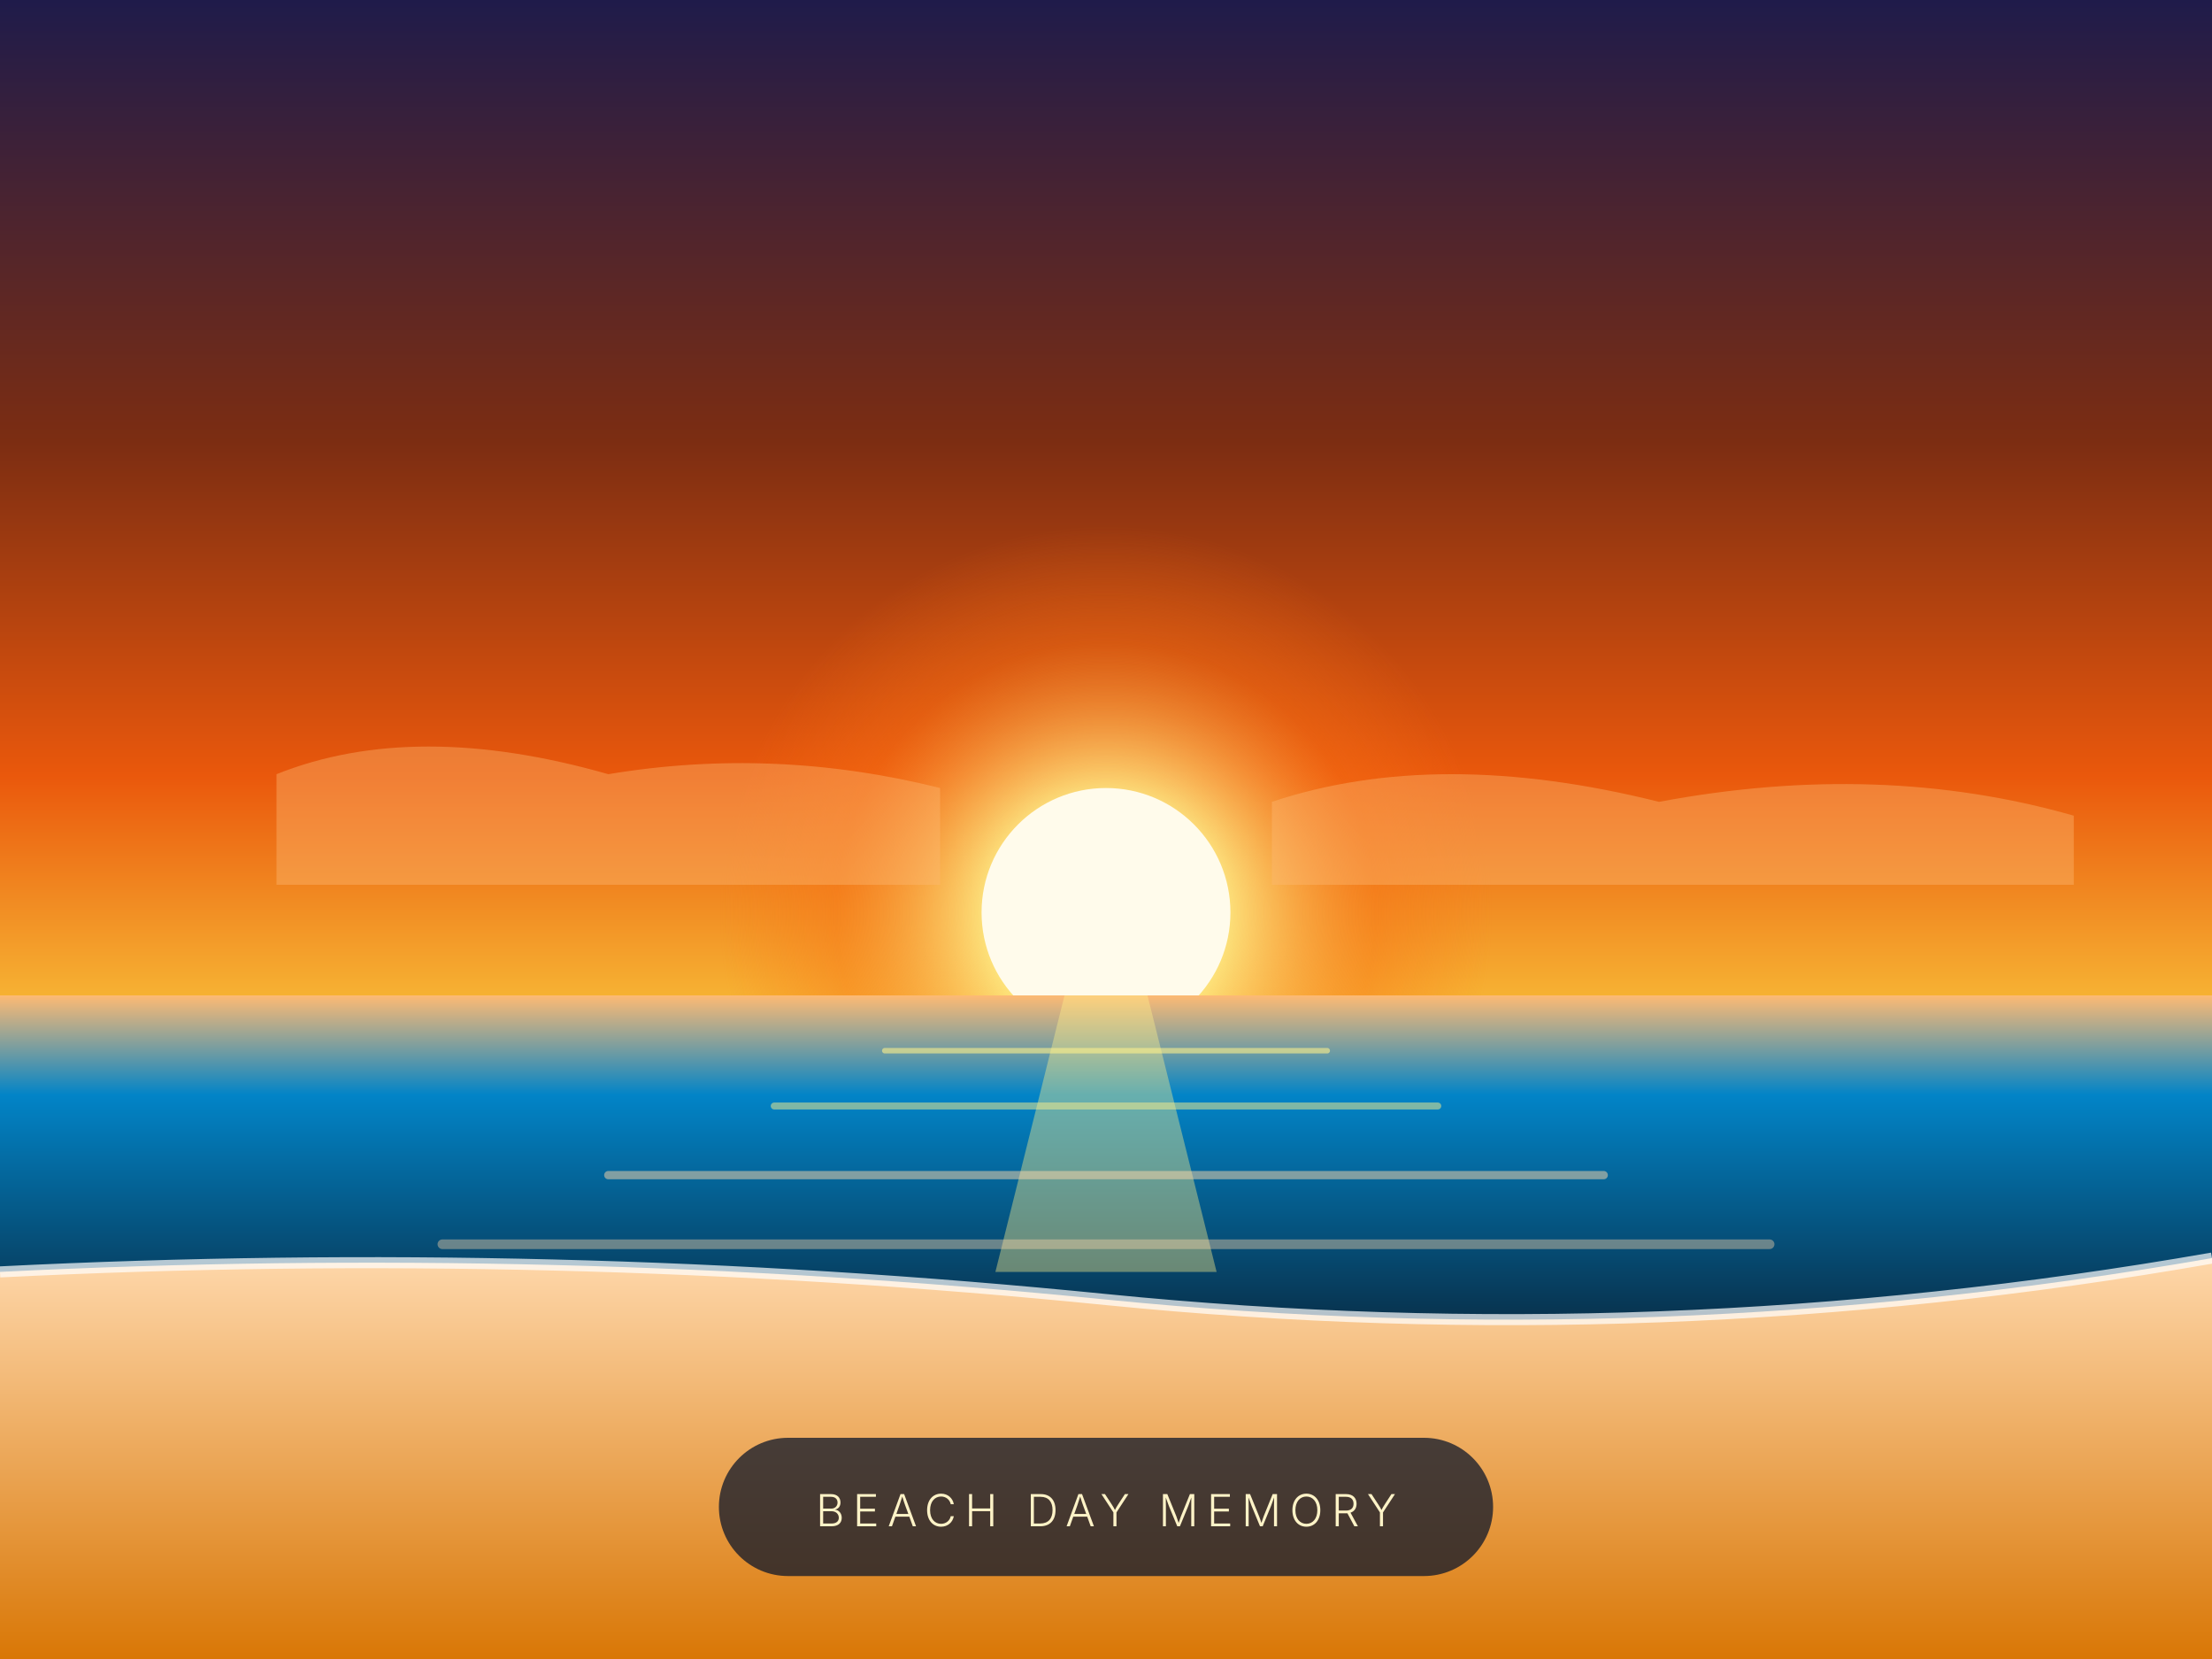
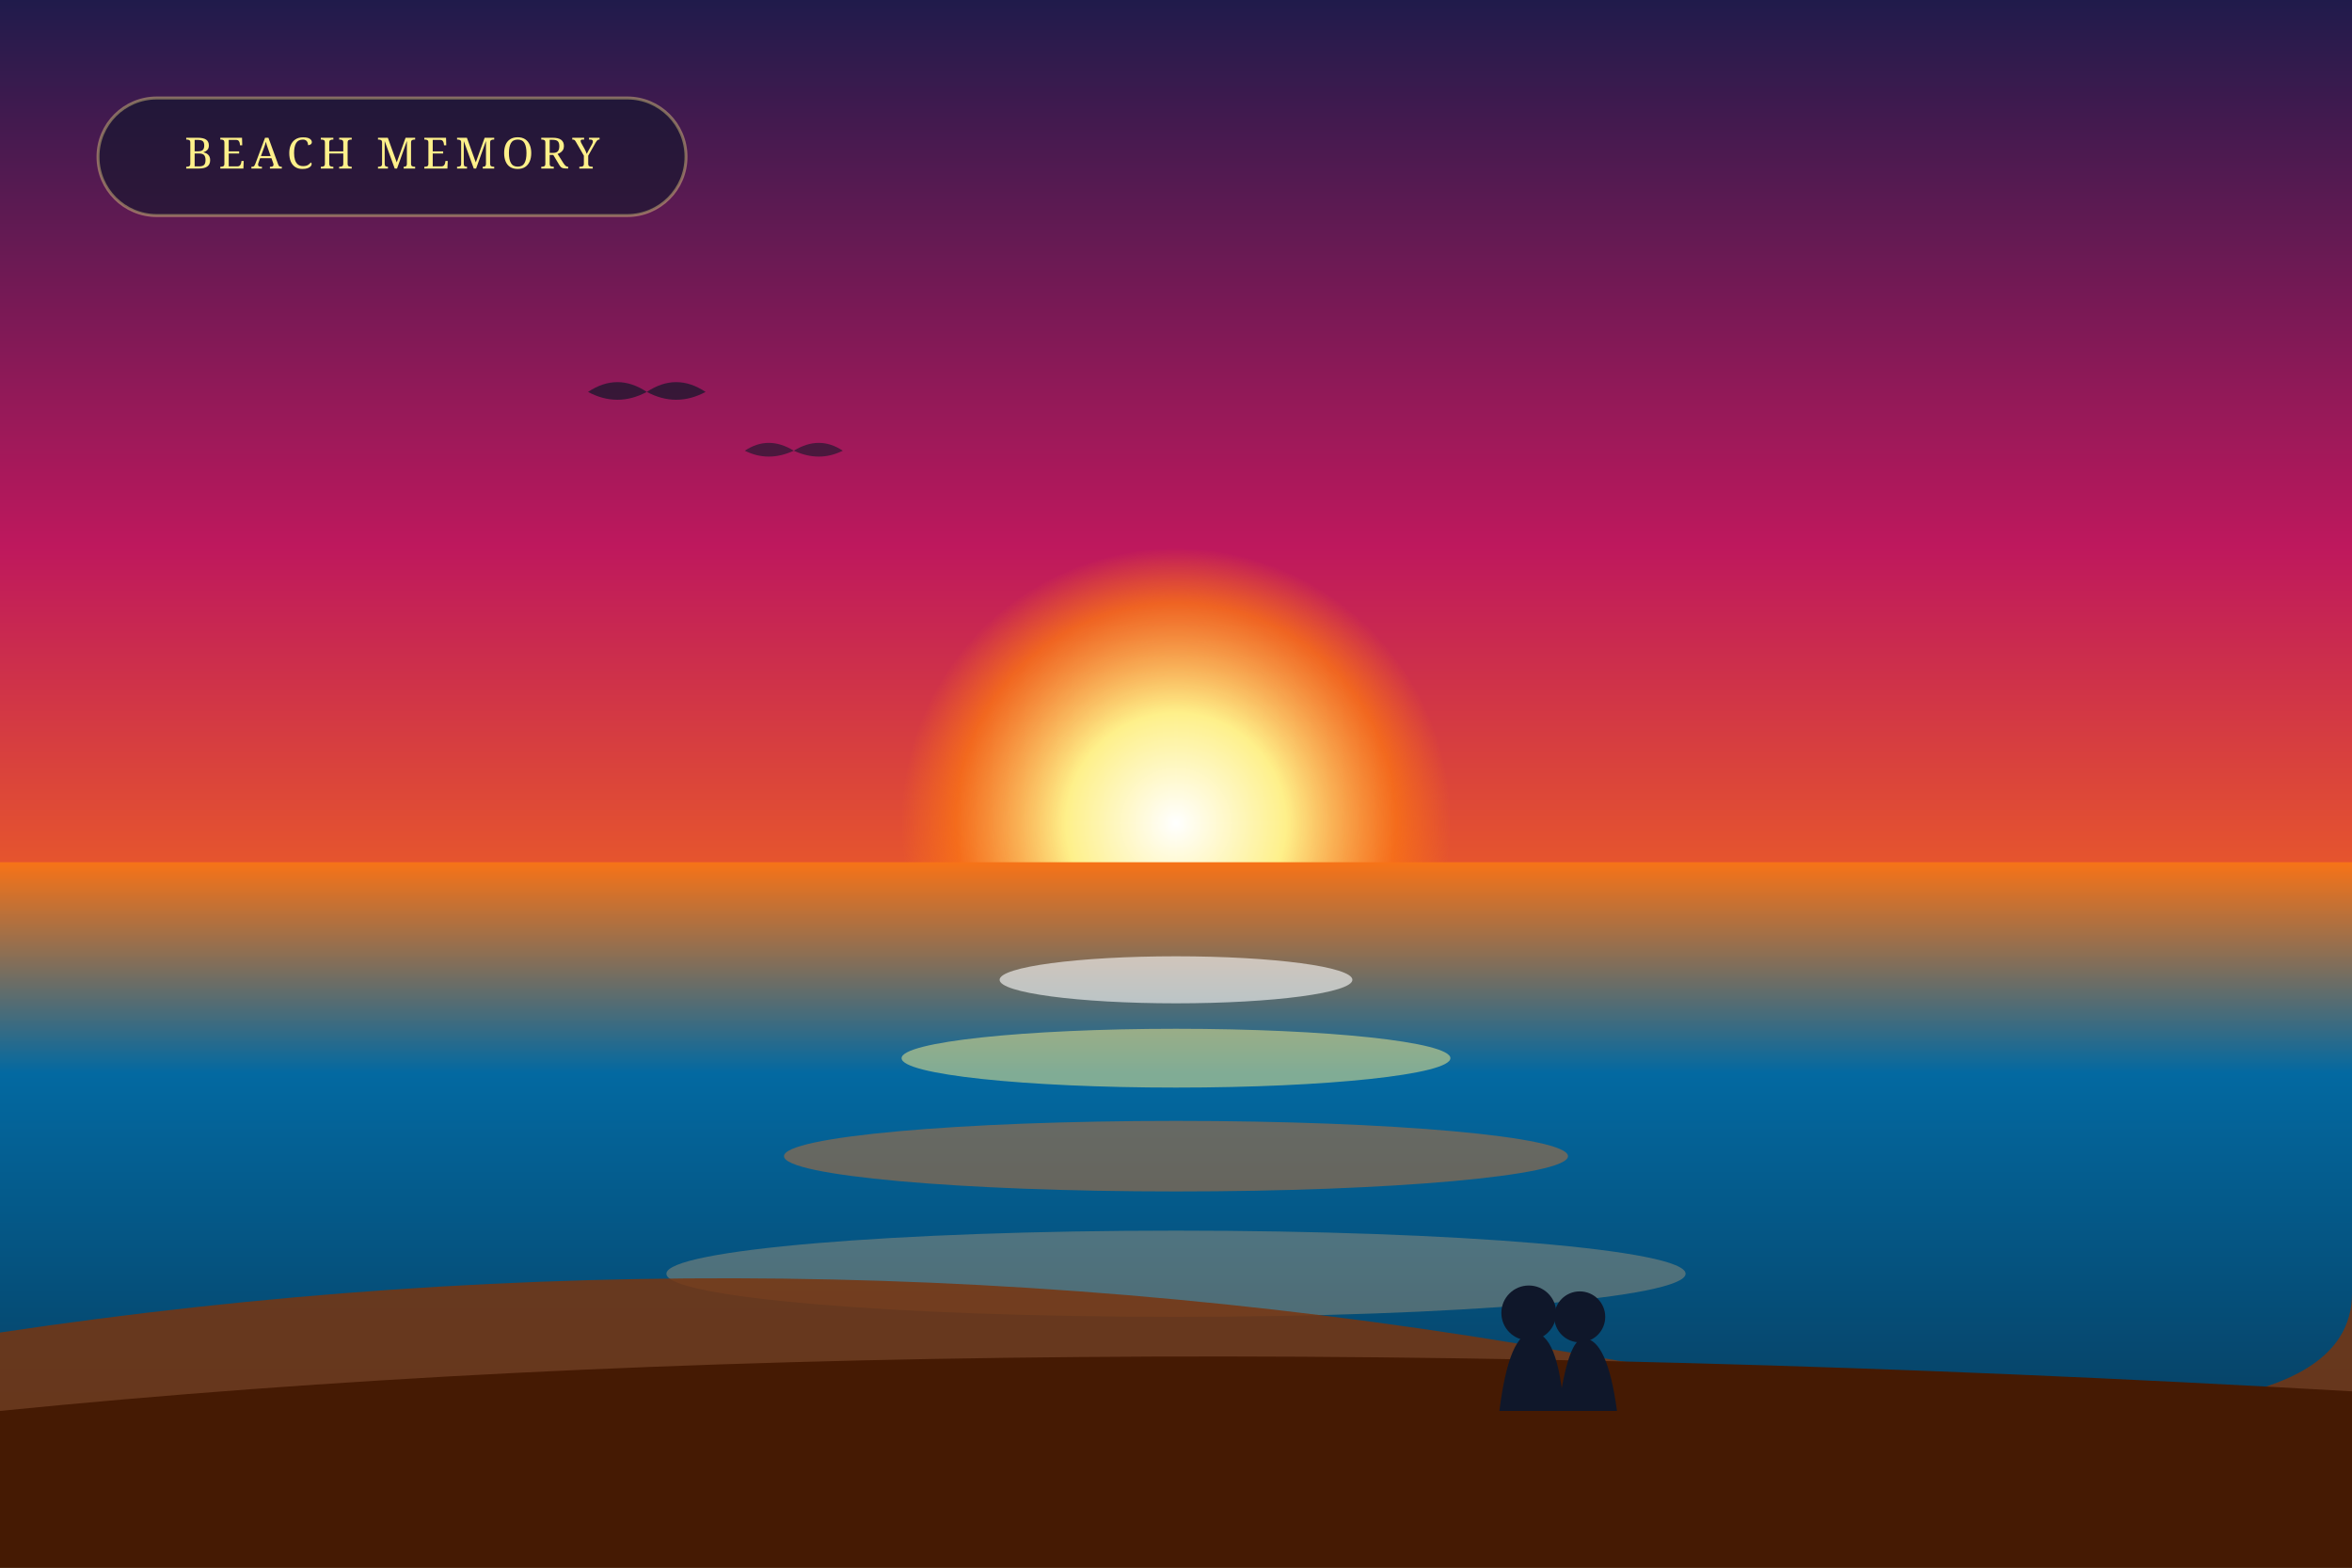
- <svg xmlns="http://www.w3.org/2000/svg" viewBox="0 0 800 600" width="100%" height="100%">
+ <svg xmlns="http://www.w3.org/2000/svg" viewBox="0 0 1200 800" width="1200" height="800">
  <defs>
-     <linearGradient id="skyGrad" x1="0%" y1="0%" x2="0%" y2="100%">
+     <linearGradient id="beachSky" x1="0" y1="0" x2="0" y2="1">
      <stop offset="0%" stop-color="#1e1b4b" />
-       <stop offset="40%" stop-color="#7c2d12" />
-       <stop offset="70%" stop-color="#ea580c" />
-       <stop offset="100%" stop-color="#fde047" />
+       <stop offset="35%" stop-color="#be185d" />
+       <stop offset="65%" stop-color="#f97316" />
+       <stop offset="90%" stop-color="#fef08a" />
    </linearGradient>
-     <linearGradient id="seaGrad" x1="0%" y1="0%" x2="0%" y2="100%">
-       <stop offset="0%" stop-color="#fdba74" />
-       <stop offset="30%" stop-color="#0284c7" />
+     <linearGradient id="oceanGrad" x1="0" y1="0" x2="0" y2="1">
+       <stop offset="0%" stop-color="#f97316" />
+       <stop offset="30%" stop-color="#0369a1" />
      <stop offset="100%" stop-color="#082f49" />
    </linearGradient>
-     <linearGradient id="sandGrad" x1="0%" y1="0%" x2="0%" y2="100%">
-       <stop offset="0%" stop-color="#fed7aa" />
-       <stop offset="100%" stop-color="#d97706" />
-     </linearGradient>
    <radialGradient id="sunGlow" cx="50%" cy="50%" r="50%">
-       <stop offset="0%" stop-color="#ffffff" stop-opacity="1" />
-       <stop offset="30%" stop-color="#fef08a" stop-opacity="0.9" />
-       <stop offset="70%" stop-color="#f97316" stop-opacity="0.4" />
+       <stop offset="0%" stop-color="#ffffff" />
+       <stop offset="40%" stop-color="#fef08a" />
+       <stop offset="80%" stop-color="#f97316" stop-opacity="0.8" />
      <stop offset="100%" stop-color="#f97316" stop-opacity="0" />
    </radialGradient>
  </defs>
-   <rect width="800" height="400" fill="url(#skyGrad)" />
-   <circle cx="400" cy="330" r="140" fill="url(#sunGlow)" />
-   <circle cx="400" cy="330" r="45" fill="#fffbeb" />
-   <path d="M 100,280 Q 150,260 220,280 Q 280,270 340,285 L 340,320 L 100,320 Z" fill="#fdba74" opacity="0.4" />
-   <path d="M 460,290 Q 520,270 600,290 Q 680,275 750,295 L 750,320 L 460,320 Z" fill="#fdba74" opacity="0.4" />
-   <rect y="360" width="800" height="120" fill="url(#seaGrad)" />
-   <path d="M 385,360 L 415,360 L 440,460 L 360,460 Z" fill="#fef08a" opacity="0.4" />
-   <line x1="320" y1="380" x2="480" y2="380" stroke="#fef08a" stroke-width="2" opacity="0.6" stroke-linecap="round" />
-   <line x1="280" y1="400" x2="520" y2="400" stroke="#fef08a" stroke-width="2.5" opacity="0.5" stroke-linecap="round" />
-   <line x1="220" y1="425" x2="580" y2="425" stroke="#fed7aa" stroke-width="3" opacity="0.5" stroke-linecap="round" />
-   <line x1="160" y1="450" x2="640" y2="450" stroke="#fed7aa" stroke-width="3.5" opacity="0.4" stroke-linecap="round" />
-   <path d="M 0,460 Q 200,450 400,470 T 800,455 L 800,600 L 0,600 Z" fill="url(#sandGrad)" />
-   <path d="M 0,460 Q 200,450 400,470 T 800,455" stroke="#ffffff" stroke-width="4" fill="none" opacity="0.7" />
-   <rect x="260" y="520" width="280" height="50" rx="25" fill="#0f172a" opacity="0.75" />
-   <text x="400" y="552" text-anchor="middle" fill="#fef3c7" font-family="system-ui, -apple-system, sans-serif" font-size="16" font-weight="300" letter-spacing="3">BEACH DAY MEMORY</text>
+   <rect width="1200" height="800" fill="url(#beachSky)" />
+   <circle cx="600" cy="420" r="140" fill="url(#sunGlow)" />
+   <rect x="0" y="440" width="1200" height="360" fill="url(#oceanGrad)" />
+   <ellipse cx="600" cy="500" rx="90" ry="12" fill="#fff" opacity="0.6" />
+   <ellipse cx="600" cy="540" rx="140" ry="15" fill="#fef08a" opacity="0.5" />
+   <ellipse cx="600" cy="590" rx="200" ry="18" fill="#f97316" opacity="0.4" />
+   <ellipse cx="600" cy="650" rx="260" ry="22" fill="#fdba74" opacity="0.3" />
+   <path d="M0 680 Q 400 620, 800 690 T 1200 660 L 1200 800 L 0 800 Z" fill="#78350f" opacity="0.85" />
+   <path d="M0 720 Q 500 670, 1200 710 L 1200 800 L 0 800 Z" fill="#451a03" />
+   <ellipse cx="780" cy="670" rx="14" ry="14" fill="#0f172a" />
+   <ellipse cx="806" cy="672" rx="13" ry="13" fill="#0f172a" />
+   <path d="M 765 720 Q 770 680 782 680 Q 795 680 798 720 Z" fill="#0f172a" />
+   <path d="M 795 720 Q 800 683 808 683 Q 820 683 825 720 Z" fill="#0f172a" />
+   <path d="M300 200 Q315 190 330 200 Q345 190 360 200 Q345 208 330 200 Q315 208 300 200 Z" fill="#0f172a" opacity="0.7" />
+   <path d="M380 230 Q392 222 405 230 Q418 222 430 230 Q418 236 405 230 Q392 236 380 230 Z" fill="#0f172a" opacity="0.6" />
+   <rect x="50" y="50" width="300" height="60" rx="30" fill="rgba(15, 23, 42, 0.6)" stroke="rgba(253, 230, 138, 0.4)" stroke-width="1.5" />
+   <text x="200" y="86" fill="#fef08a" font-family="serif" font-size="22" font-weight="300" text-anchor="middle" letter-spacing="3">BEACH MEMORY</text>
</svg>
